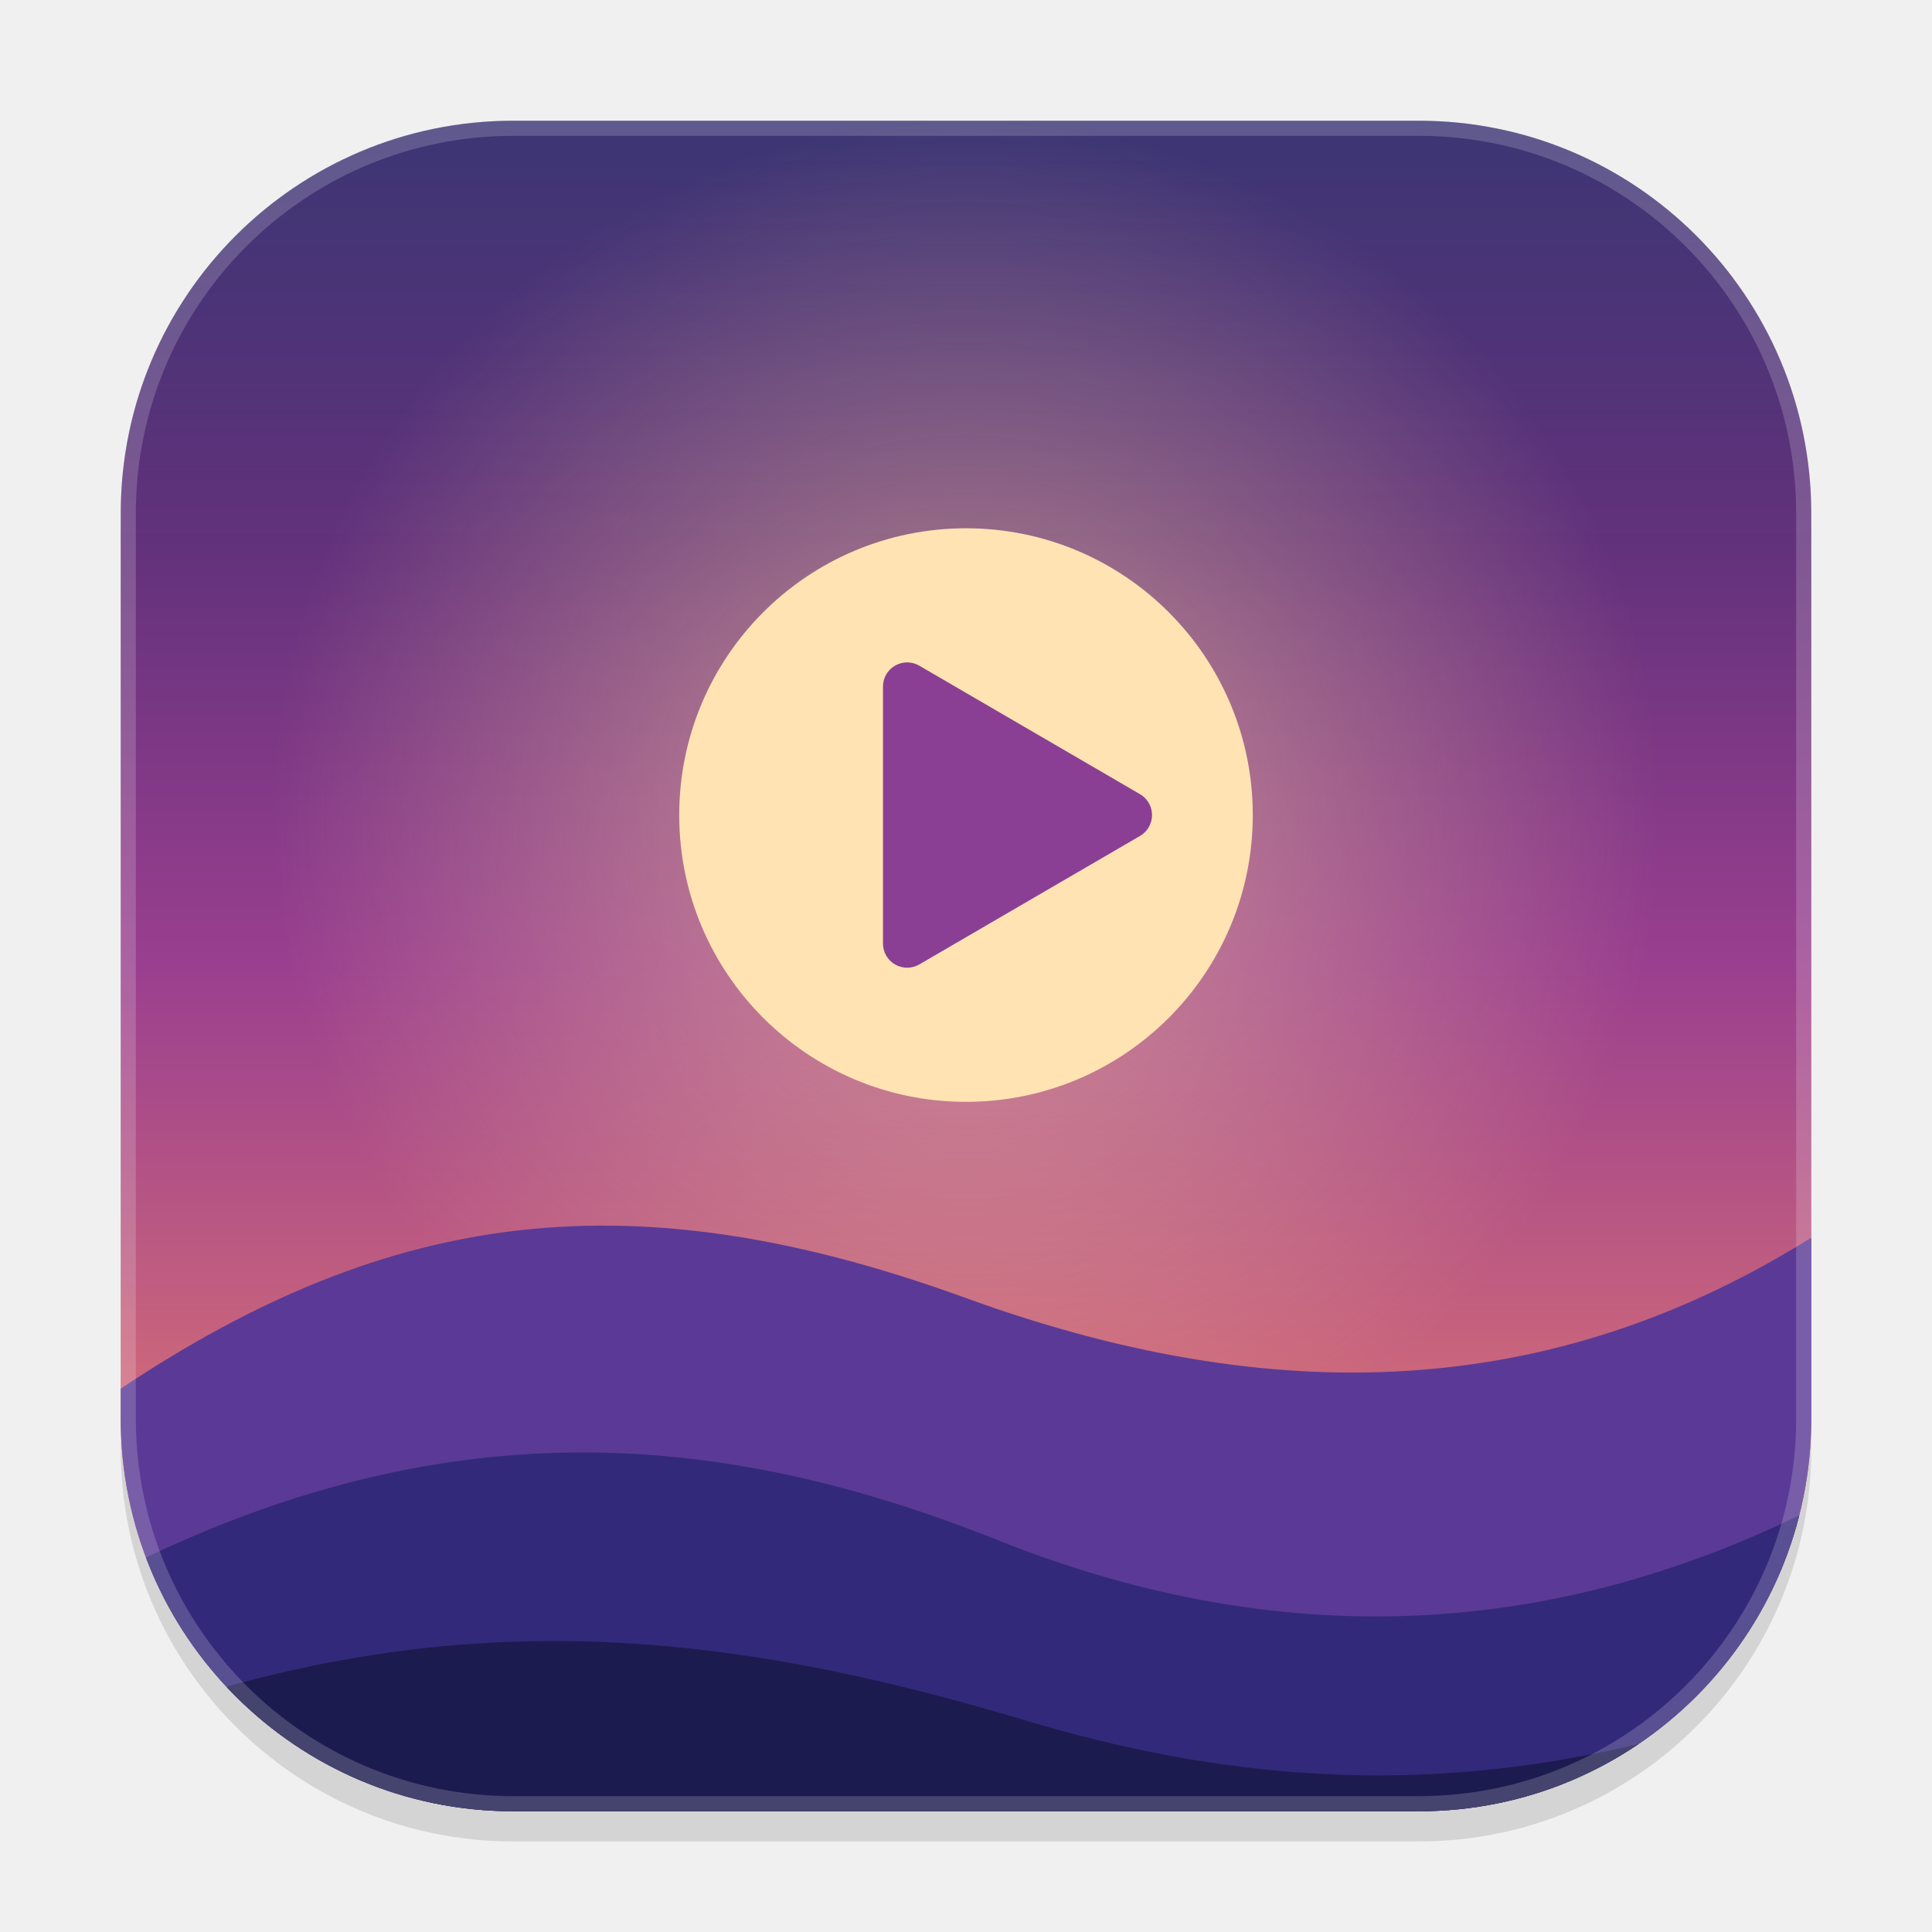
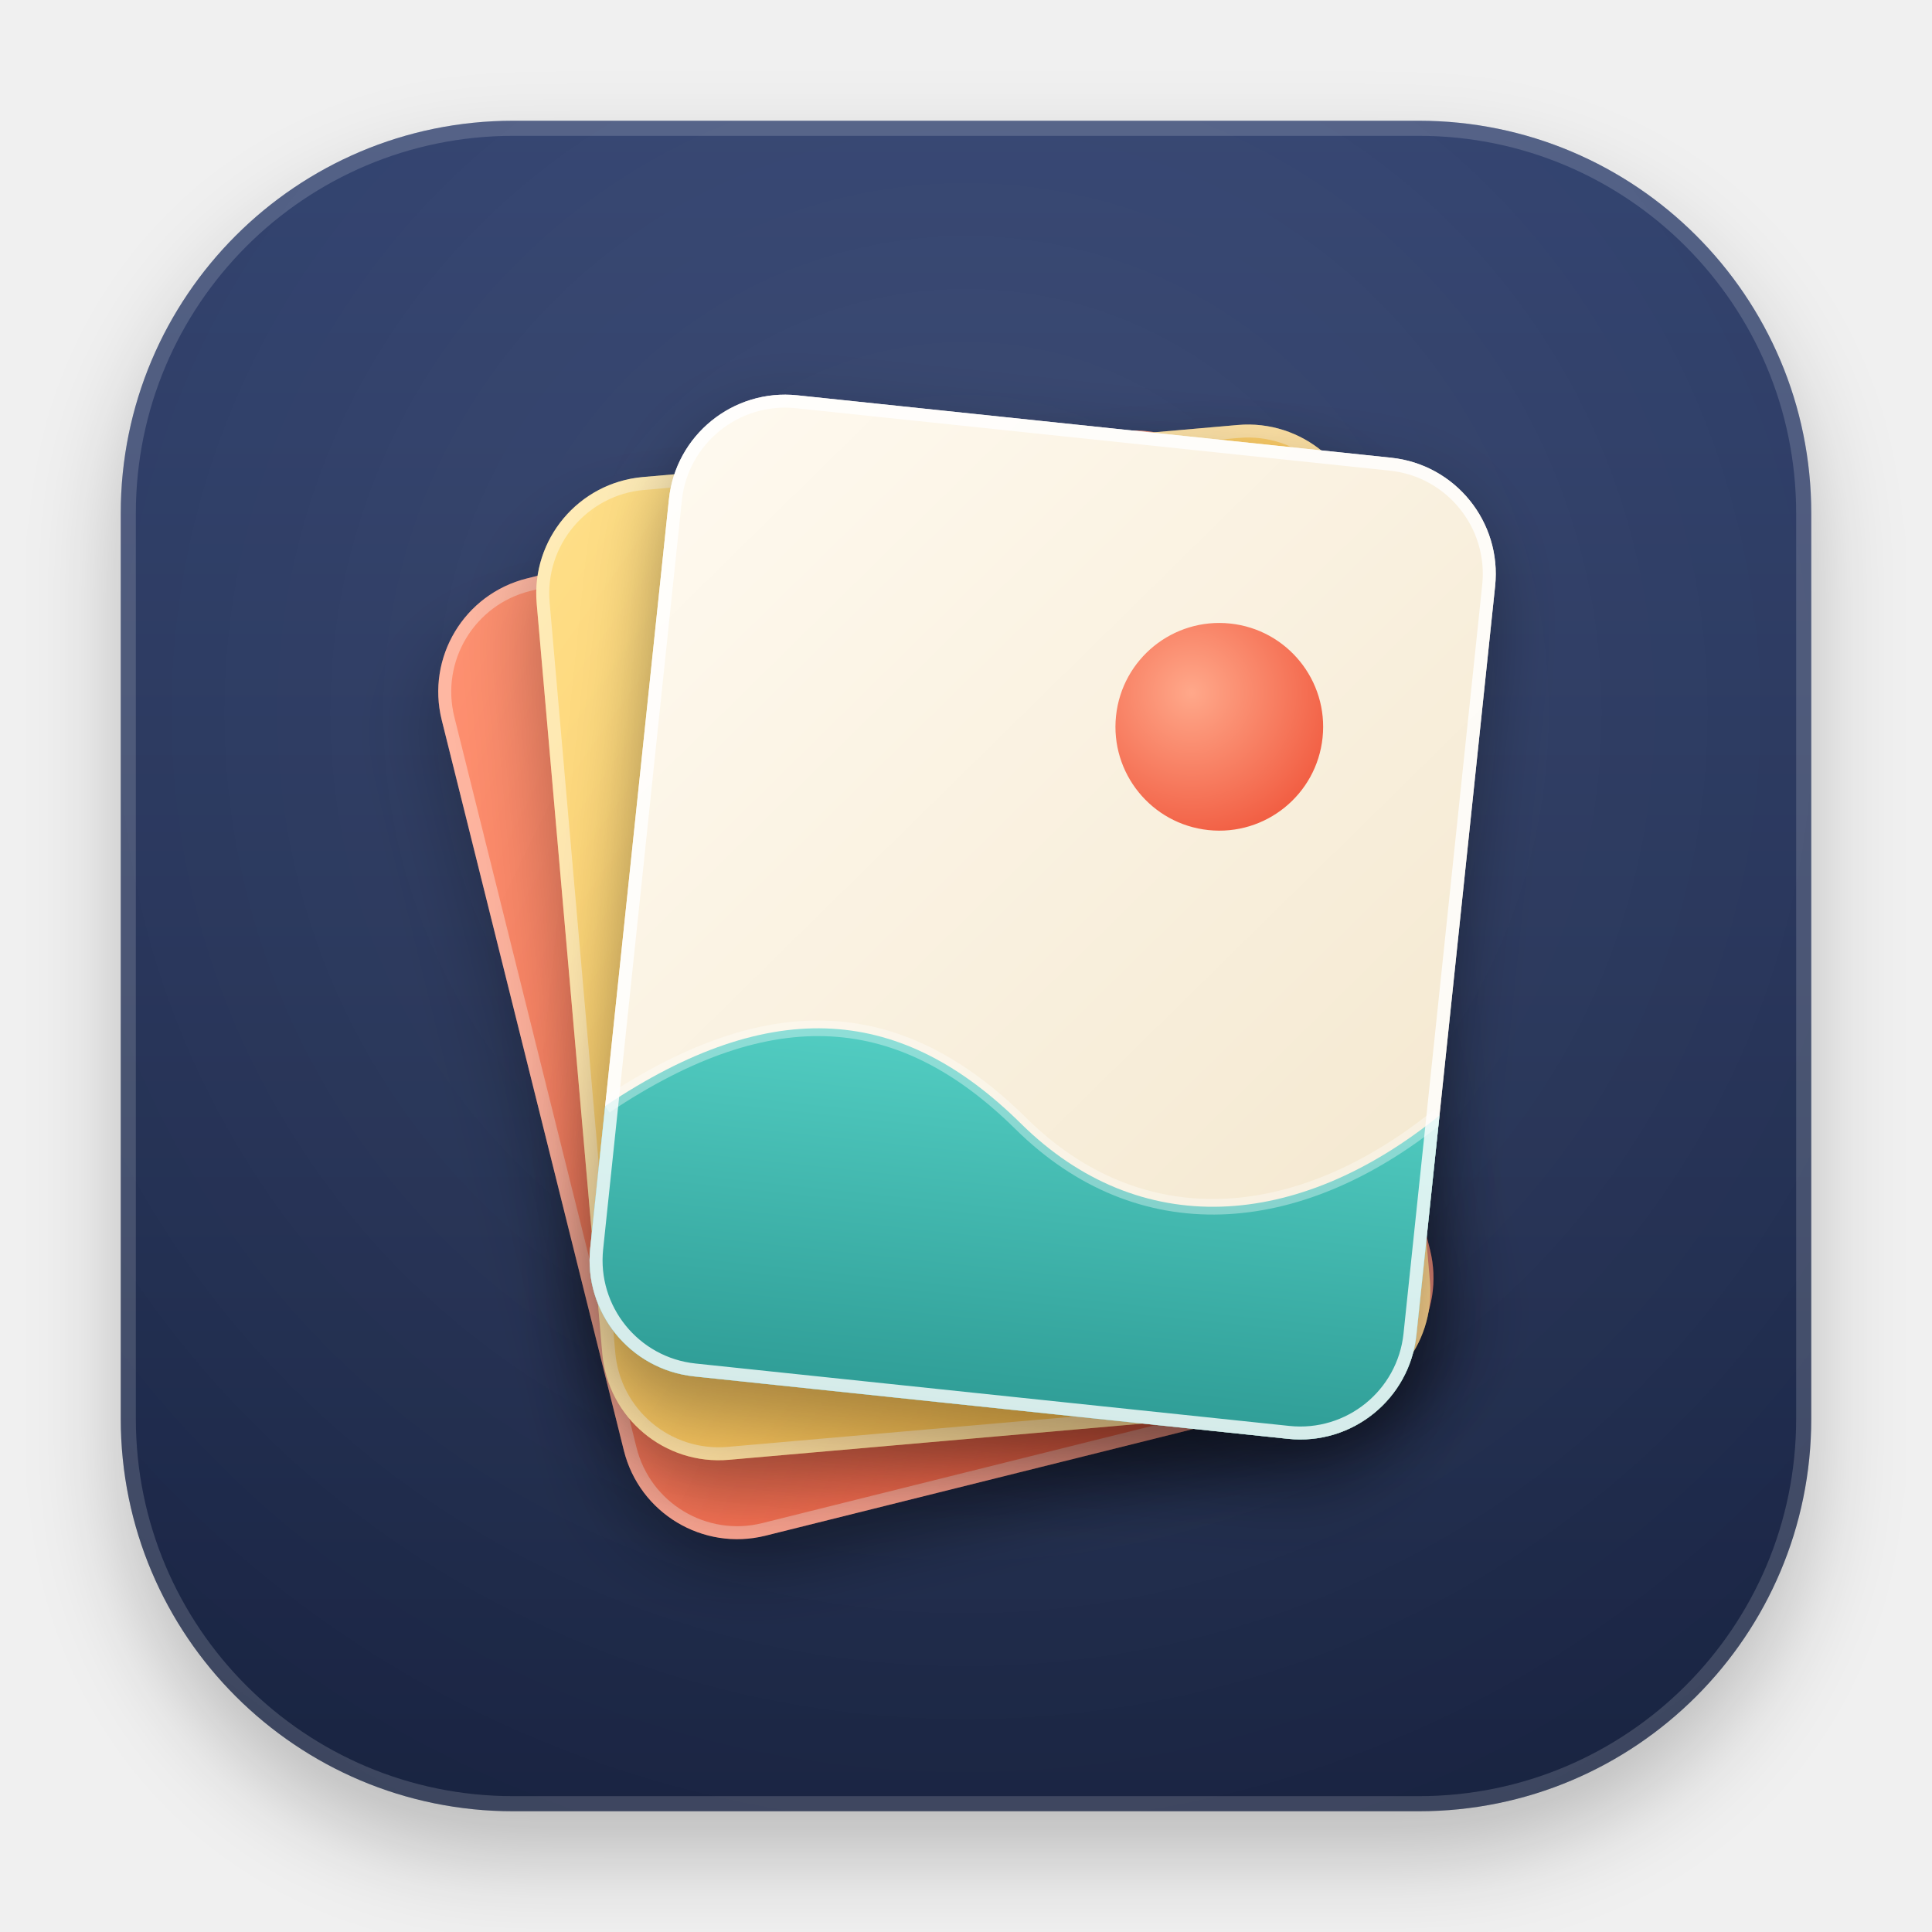
<svg xmlns="http://www.w3.org/2000/svg" width="128" height="128" viewBox="0 0 128 128">
  <defs>
-     <linearGradient id="sky" x1="0" y1="0" x2="0" y2="1">
-       <stop offset="0" stop-color="#2b2468" />
-       <stop offset="0.5" stop-color="#9a3f8f" />
-       <stop offset="1" stop-color="#ff8f66" />
+     <linearGradient id="bg" x1="0" y1="0" x2="0" y2="1">
+       <stop offset="0" stop-color="#2c3d6b" />
+       <stop offset="1" stop-color="#16213f" />
    </linearGradient>
-     <radialGradient id="glow" cx="64" cy="54" r="46" gradientUnits="userSpaceOnUse">
-       <stop offset="0" stop-color="#ffd9a0" stop-opacity="0.55" />
-       <stop offset="1" stop-color="#ffd9a0" stop-opacity="0" />
+     <linearGradient id="coral" x1="0" y1="0" x2="1" y2="1">
+       <stop offset="0" stop-color="#ff9473" />
+       <stop offset="1" stop-color="#f0553a" />
+     </linearGradient>
+     <linearGradient id="gold" x1="0" y1="0" x2="1" y2="1">
+       <stop offset="0" stop-color="#ffe08a" />
+       <stop offset="1" stop-color="#f4b13c" />
+     </linearGradient>
+     <linearGradient id="cream" x1="0" y1="0" x2="1" y2="1">
+       <stop offset="0" stop-color="#fffaf0" />
+       <stop offset="1" stop-color="#f3e6cc" />
+     </linearGradient>
+     <linearGradient id="teal" x1="0" y1="0" x2="0" y2="1">
+       <stop offset="0" stop-color="#52cdc2" />
+       <stop offset="1" stop-color="#2a9690" />
+     </linearGradient>
+     <radialGradient id="sun" cx="0.35" cy="0.35" r="0.8">
+       <stop offset="0" stop-color="#ffa88a" />
+       <stop offset="1" stop-color="#f0553a" />
    </radialGradient>
-     <linearGradient id="shine" x1="0" y1="0" x2="0" y2="1">
-       <stop offset="0" stop-color="#fff" stop-opacity="0.08" />
-       <stop offset="0.5" stop-color="#fff" stop-opacity="0" />
-     </linearGradient>
+     <radialGradient id="vignette" cx="0.5" cy="0.35" r="0.8">
+       <stop offset="0" stop-color="#fff" stop-opacity="0.10" />
+       <stop offset="1" stop-color="#fff" stop-opacity="0" />
+     </radialGradient>
+     <filter id="soft" x="-30%" y="-30%" width="160%" height="160%">
+       <feGaussianBlur stdDeviation="3" />
+     </filter>
    <clipPath id="body">
      <rect x="8" y="8" width="112" height="112" rx="26" />
    </clipPath>
+     <clipPath id="front">
+       <rect x="34" y="22" width="64" height="76" rx="9" />
+     </clipPath>
  </defs>
-   <rect x="8" y="10" width="112" height="112" rx="26" fill="#000" opacity="0.12" />
+   <rect x="8" y="11" width="112" height="112" rx="26" fill="#000" opacity="0.22" filter="url(#soft)" />
+   <rect x="8" y="8" width="112" height="112" rx="26" fill="url(#bg)" />
+   <rect x="8" y="8" width="112" height="112" rx="26" fill="url(#vignette)" />
  <g clip-path="url(#body)">
-     <rect x="8" y="8" width="112" height="112" fill="url(#sky)" />
-     <circle cx="64" cy="54" r="46" fill="url(#glow)" />
-     <circle cx="64" cy="54" r="19" fill="#ffe3b3" />
-     <path d="M58.5 45.5v17a1.6 1.6 0 0 0 2.4 1.4l14.6-8.5a1.6 1.6 0 0 0 0-2.8L60.9 44.1a1.6 1.6 0 0 0-2.4 1.4z" fill="#8a3f94" />
-     <path d="M8 92c18-12 34-14 56-6s40 6 56-4v42H8z" fill="#5a3a96" />
-     <path d="M8 104c20-10 38-10 58-2s38 6 54-2v22H8z" fill="#33297a" />
-     <path d="M8 114c22-8 40-6 60 0s36 4 52-2v10H8z" fill="#1c1b4f" />
-     <rect x="8" y="8" width="112" height="56" fill="url(#shine)" />
+     <g transform="translate(64 64) scale(0.86) translate(-64 -64) translate(3.5 0)">
+       <g transform="rotate(-14 64 64)">
+         <rect x="26" y="29" width="64" height="76" rx="9" fill="#000" opacity="0.3" filter="url(#soft)" />
+         <rect x="26" y="26" width="64" height="76" rx="9" fill="url(#coral)" />
+         <rect x="26.5" y="26.5" width="63" height="75" rx="8.5" fill="none" stroke="#fff" stroke-opacity="0.35" />
+       </g>
+       <g transform="rotate(-5 64 64)">
+         <rect x="30" y="27" width="64" height="76" rx="9" fill="#000" opacity="0.3" filter="url(#soft)" />
+         <rect x="30" y="24" width="64" height="76" rx="9" fill="url(#gold)" />
+         <rect x="30.5" y="24.5" width="63" height="75" rx="8.5" fill="none" stroke="#fff" stroke-opacity="0.4" />
+       </g>
+       <g transform="rotate(6 64 64)">
+         <rect x="34" y="25" width="64" height="76" rx="9" fill="#000" opacity="0.35" filter="url(#soft)" />
+         <rect x="34" y="22" width="64" height="76" rx="9" fill="url(#cream)" />
+         <g clip-path="url(#front)">
+           <circle cx="78" cy="44" r="8" fill="url(#sun)" />
+           <path d="M34 78c12-10 22-10 32-2s22 6 32-4v30H34z" fill="url(#teal)" />
+           <path d="M34 78c12-10 22-10 32-2s22 6 32-4" fill="none" stroke="#fff" stroke-opacity="0.35" stroke-width="1.2" />
+         </g>
+         <rect x="34.5" y="22.5" width="63" height="75" rx="8.5" fill="none" stroke="#fff" stroke-opacity="0.8" />
+       </g>
+     </g>
  </g>
-   <rect x="8.5" y="8.5" width="111" height="111" rx="25.5" fill="none" stroke="#fff" stroke-opacity="0.18" />
+   <rect x="8.5" y="8.5" width="111" height="111" rx="25.5" fill="none" stroke="#fff" stroke-opacity="0.16" />
</svg>
